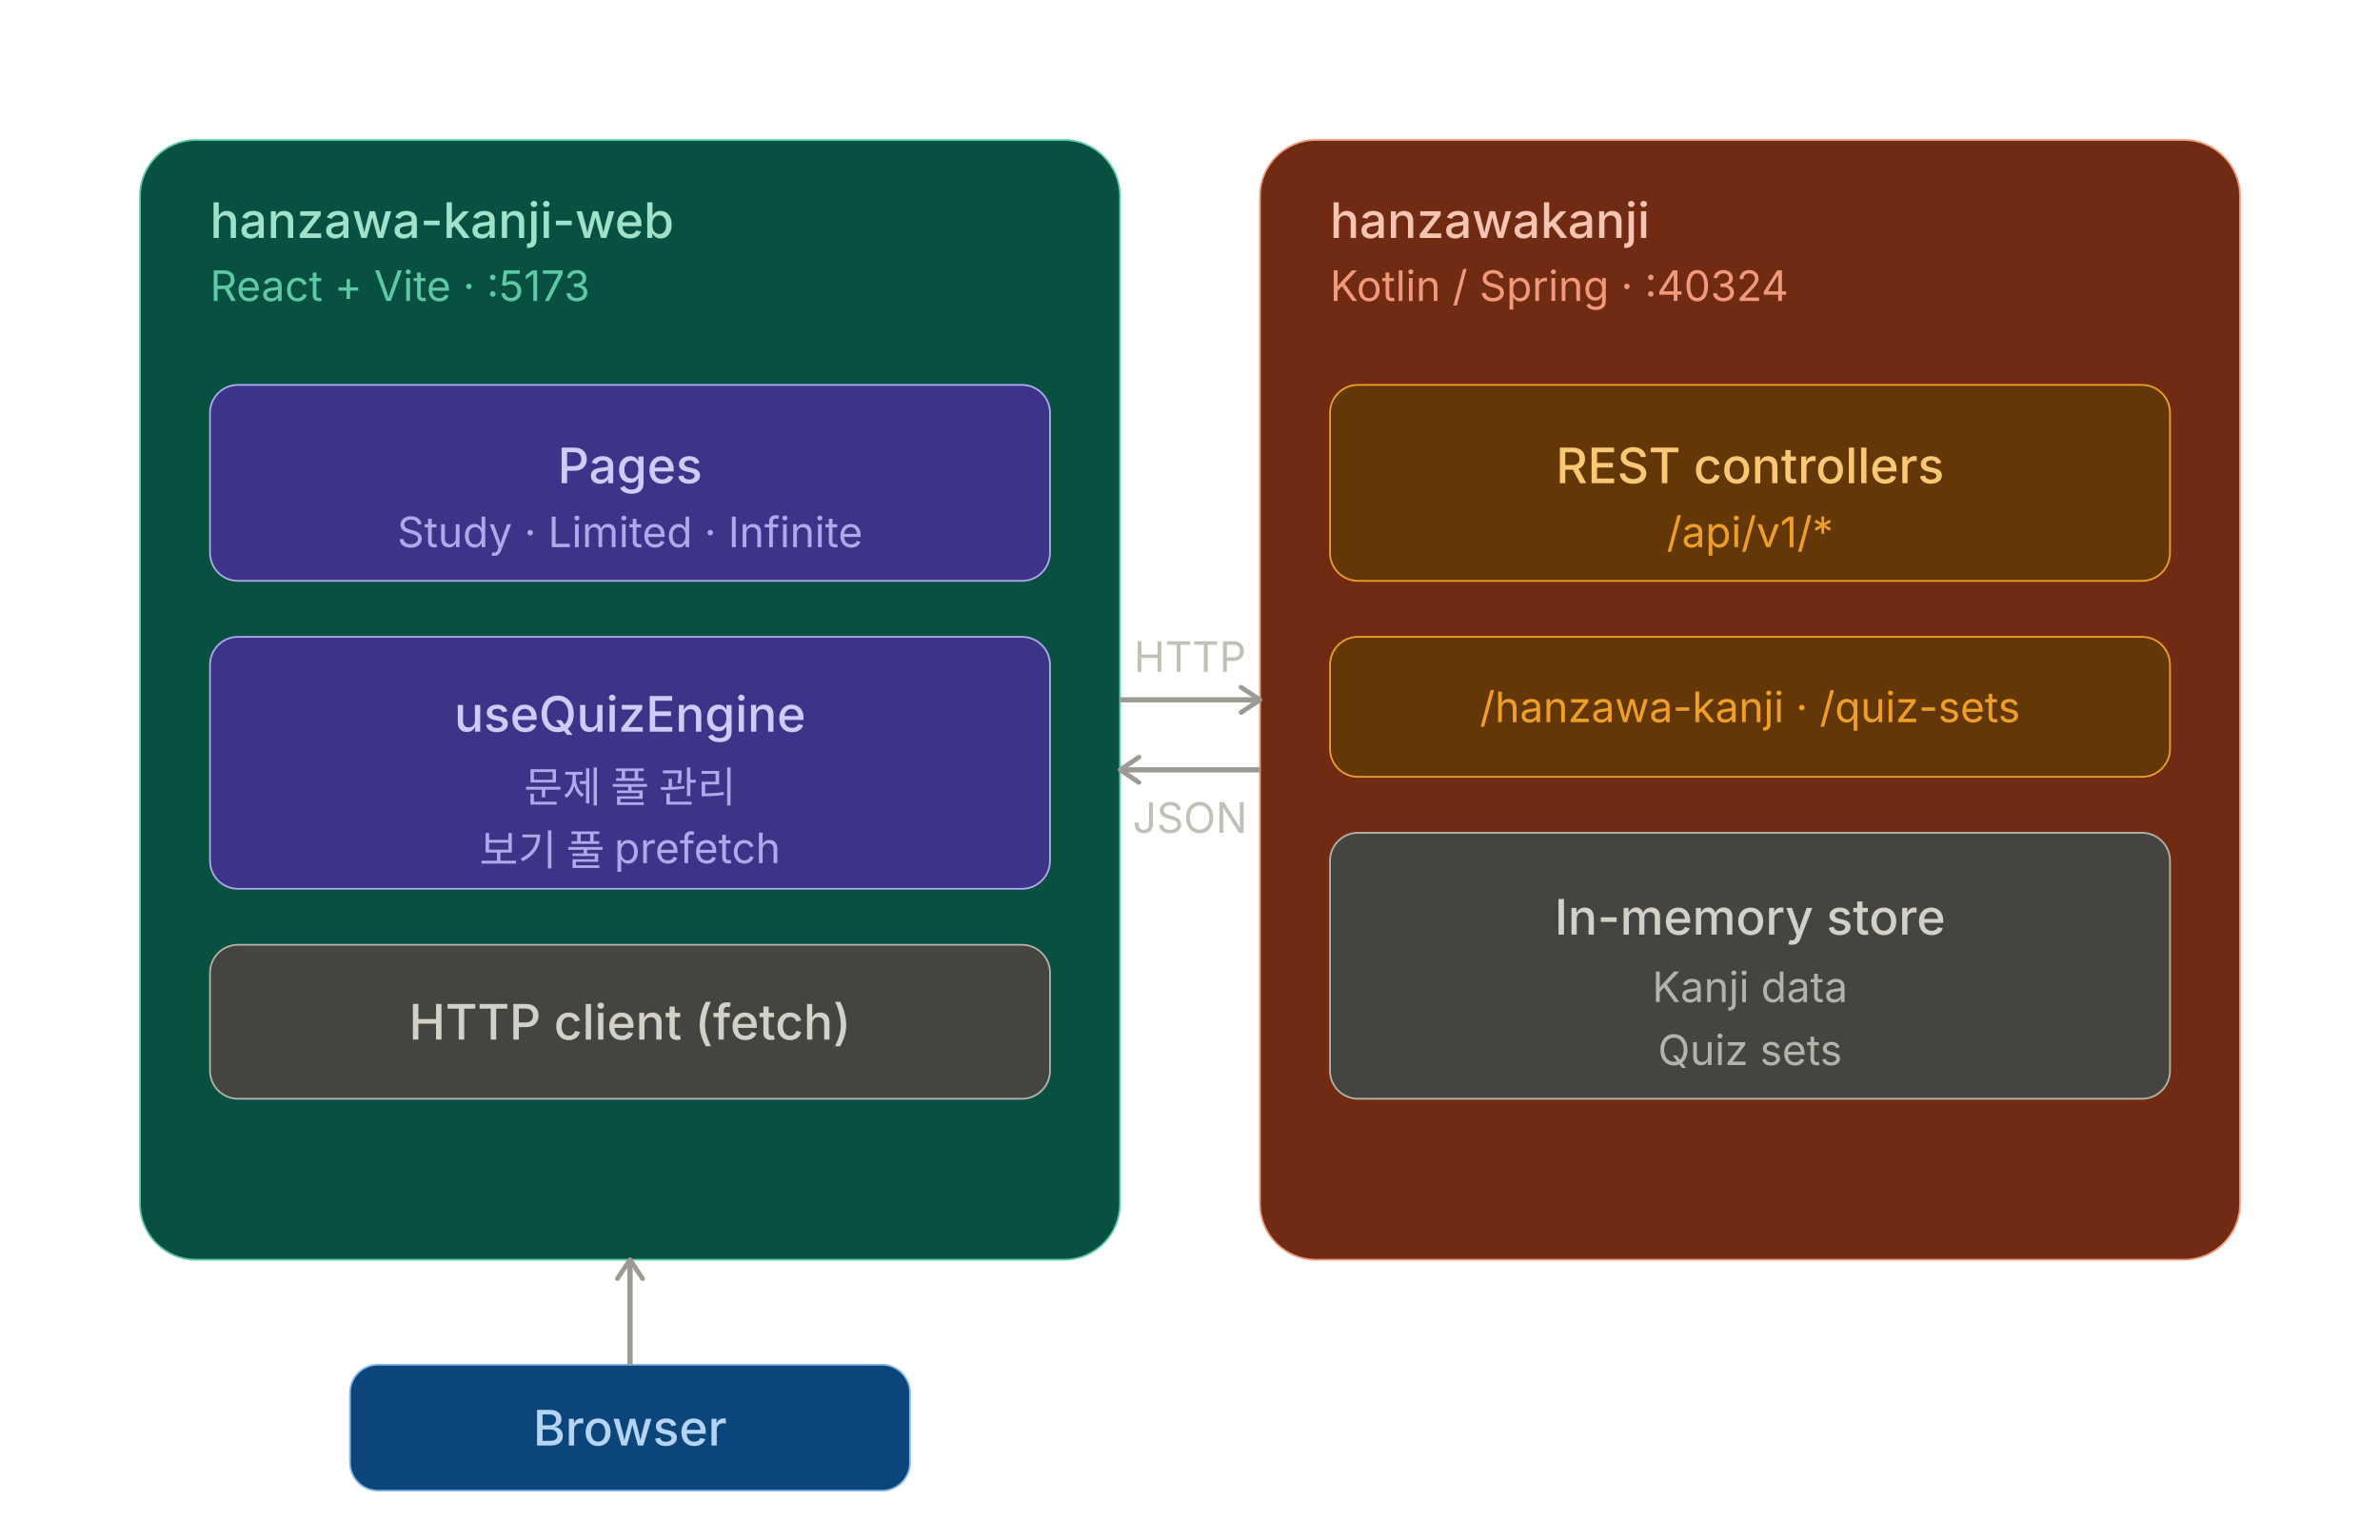
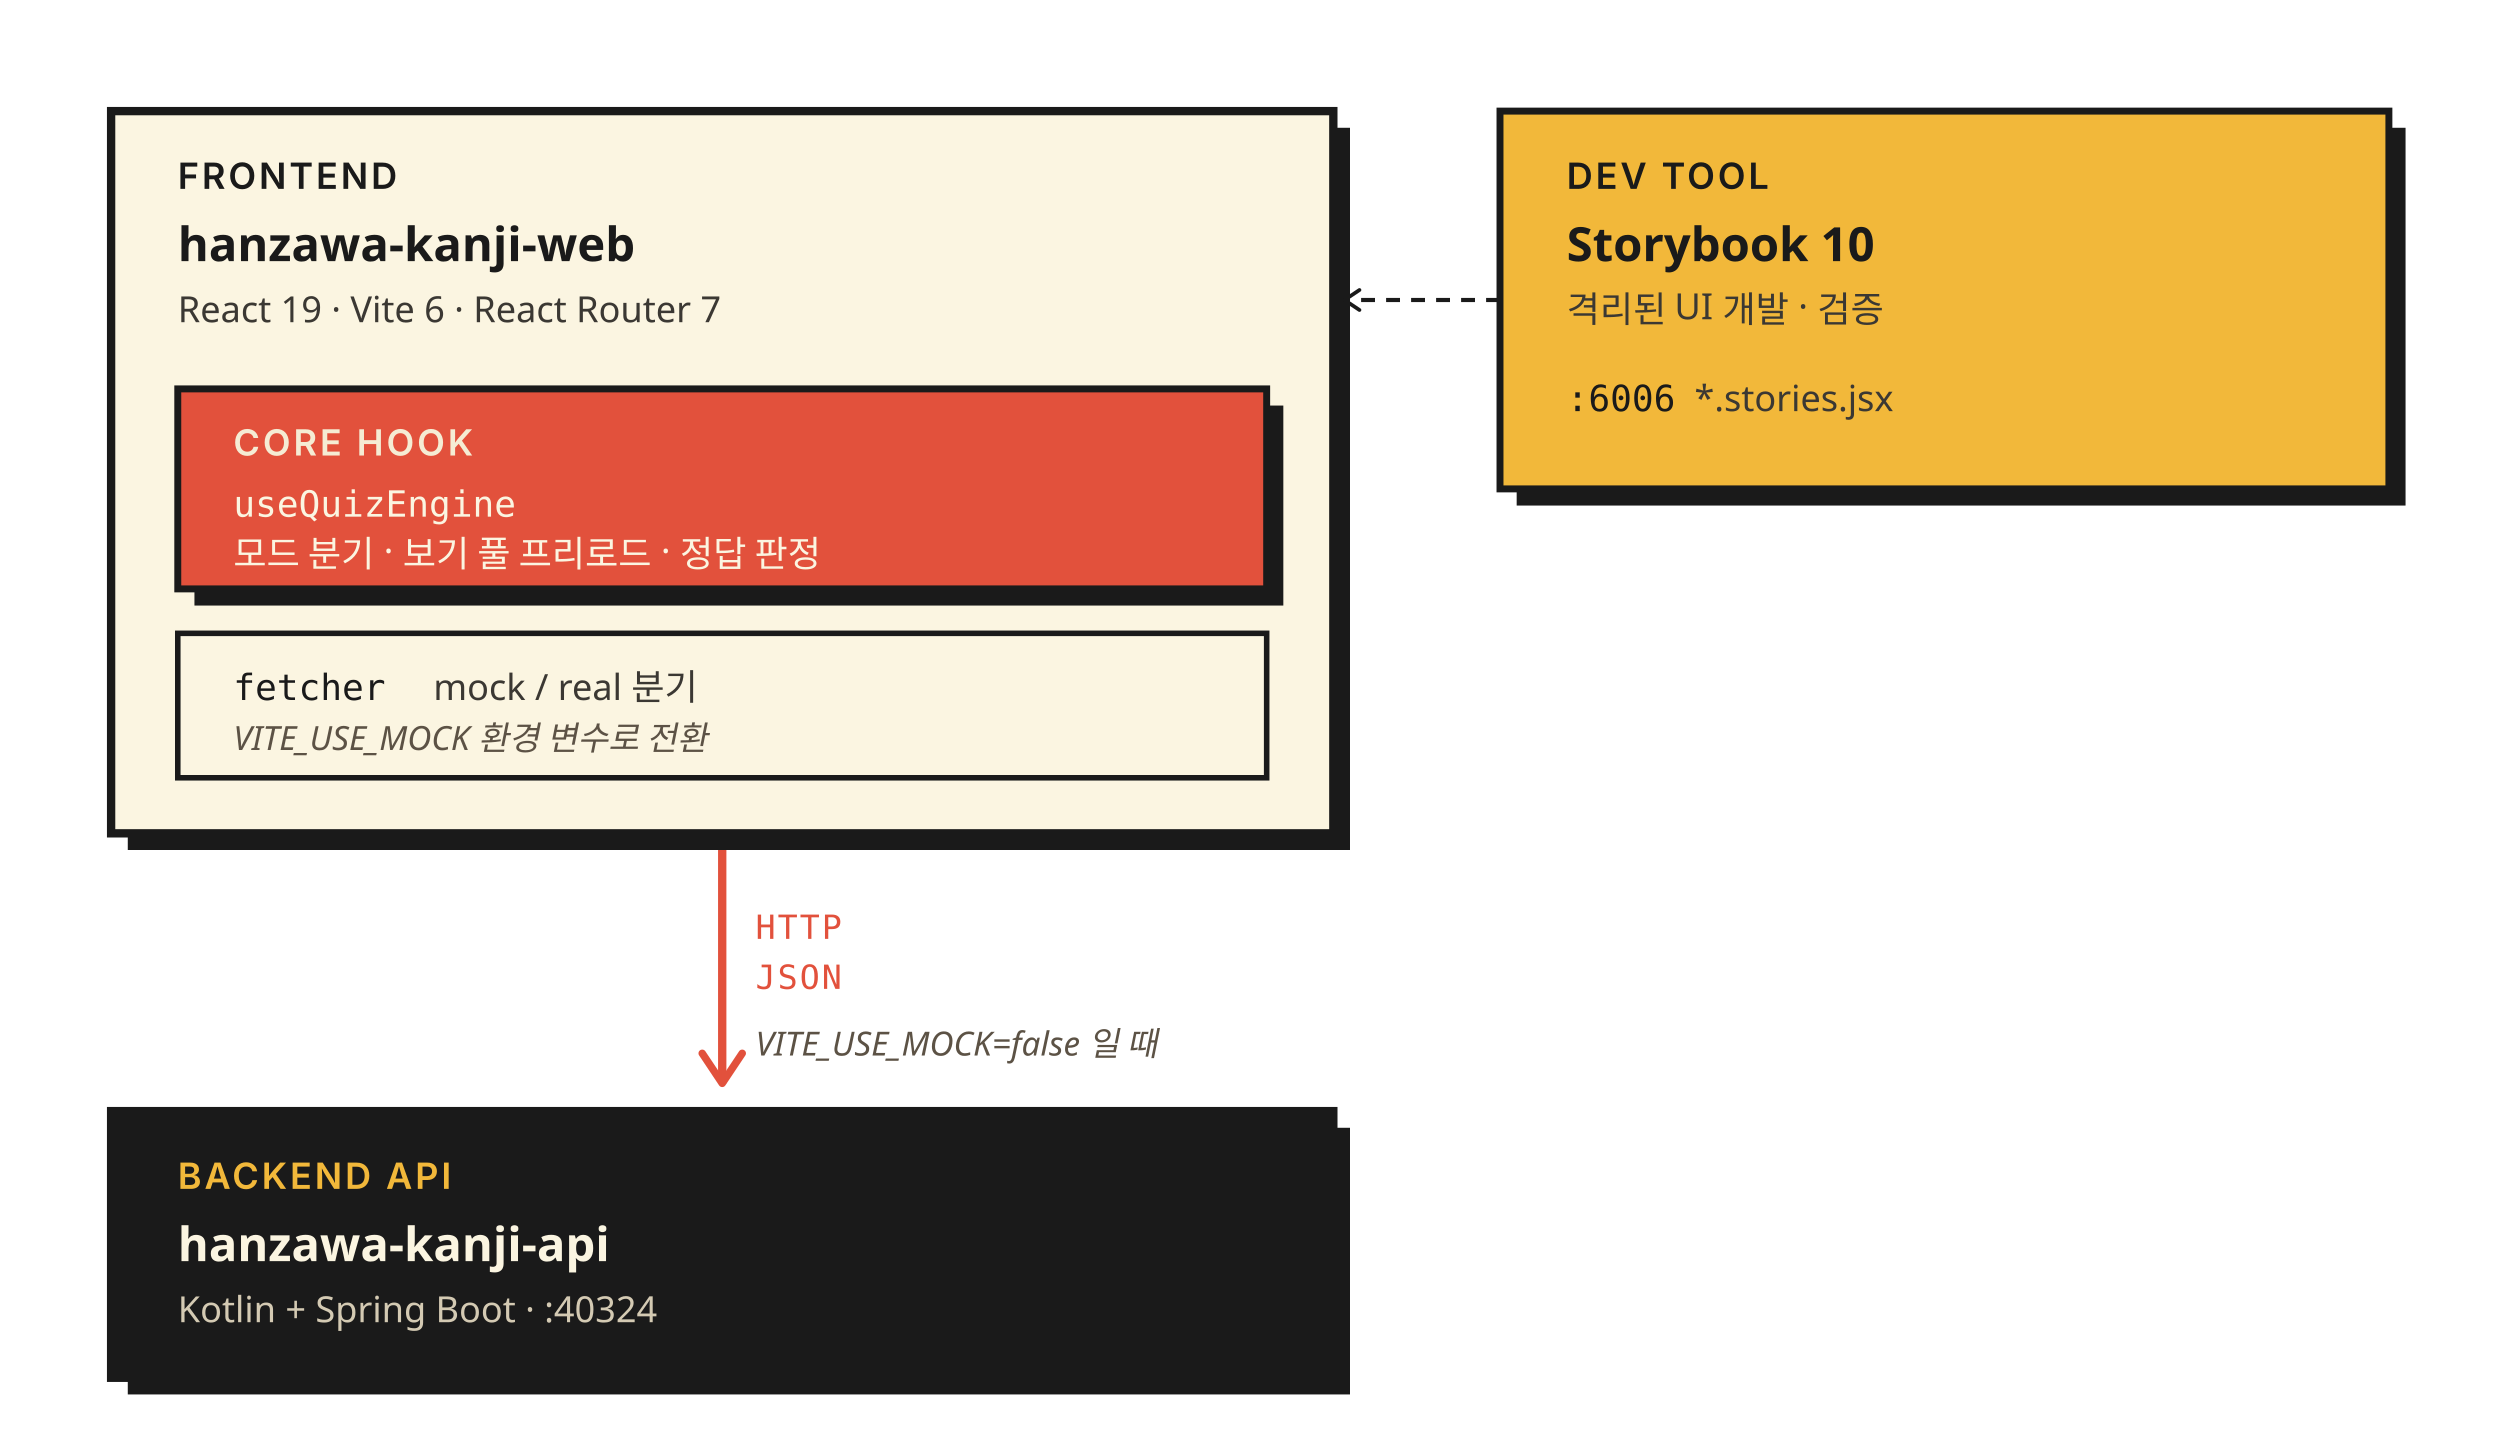
- <svg xmlns="http://www.w3.org/2000/svg" width="100%" viewBox="0 0 680 440" role="img" style="">
+ <svg xmlns="http://www.w3.org/2000/svg" viewBox="0 0 900 520" role="img" aria-label="Hanzawa-Kanji 앱 아키텍처">
  <defs>
    <marker id="arrow" viewBox="0 0 10 10" refX="8" refY="5" markerWidth="6" markerHeight="6" orient="auto-start-reverse">
      <path d="M2 1L8 5L2 9" fill="none" stroke="context-stroke" stroke-width="1.5" stroke-linecap="round" stroke-linejoin="round" />
    </marker>
+     <style>
+       .title { font: 600 13px system-ui, -apple-system, "Segoe UI", sans-serif; letter-spacing: 0.08em; }
+       .h1    { font: 600 17px system-ui, sans-serif; }
+       .body  { font: 400 13px system-ui, sans-serif; }
+       .mono  { font: 500 13px "SF Mono", Monaco, Consolas, monospace; }
+       .arr   { font: 500 12px "SF Mono", monospace; letter-spacing: 0.06em; }
+       .note  { font: 400 12px system-ui, sans-serif; font-style: italic; }
+     </style>
  </defs>
-   <g style="fill:rgb(0, 0, 0);stroke:none;color:rgb(255, 255, 255);stroke-width:1px;stroke-linecap:butt;stroke-linejoin:miter;opacity:1;font-family:&quot;Anthropic Sans&quot;, -apple-system, &quot;system-ui&quot;, &quot;Segoe UI&quot;, sans-serif;font-size:16px;font-weight:400;text-anchor:start;dominant-baseline:auto">
-     <rect x="40" y="40" width="280" height="320" rx="16" stroke-width="0.5" style="fill:rgb(8, 80, 65);stroke:rgb(93, 202, 165);color:rgb(255, 255, 255);stroke-width:0.5px;stroke-linecap:butt;stroke-linejoin:miter;opacity:1;font-family:&quot;Anthropic Sans&quot;, -apple-system, &quot;system-ui&quot;, &quot;Segoe UI&quot;, sans-serif;font-size:16px;font-weight:400;text-anchor:start;dominant-baseline:auto" />
-     <text x="60" y="68" style="fill:rgb(159, 225, 203);stroke:none;color:rgb(255, 255, 255);stroke-width:1px;stroke-linecap:butt;stroke-linejoin:miter;opacity:1;font-family:&quot;Anthropic Sans&quot;, -apple-system, &quot;system-ui&quot;, &quot;Segoe UI&quot;, sans-serif;font-size:14px;font-weight:500;text-anchor:start;dominant-baseline:auto">hanzawa-kanji-web</text>
-     <text x="60" y="86" style="fill:rgb(93, 202, 165);stroke:none;color:rgb(255, 255, 255);stroke-width:1px;stroke-linecap:butt;stroke-linejoin:miter;opacity:1;font-family:&quot;Anthropic Sans&quot;, -apple-system, &quot;system-ui&quot;, &quot;Segoe UI&quot;, sans-serif;font-size:12px;font-weight:400;text-anchor:start;dominant-baseline:auto">React + Vite · :5173</text>
+   <g>
+     <rect x="46" y="46" width="440" height="260" fill="#1a1a1a" />
+     <rect x="40" y="40" width="440" height="260" fill="#fbf5e1" stroke="#1a1a1a" stroke-width="3" />
+     <text class="title" x="64" y="68" fill="#1a1a1a">FRONTEND</text>
+     <text class="h1" x="64" y="94" fill="#1a1a1a">hanzawa-kanji-web</text>
+     <text class="body" x="64" y="116" fill="#3b3833">React 19 · Vite 6 · React Router 7</text>
+     <g>
+       <rect x="70" y="146" width="392" height="72" fill="#1a1a1a" />
+       <rect x="64" y="140" width="392" height="72" fill="#e2513c" stroke="#1a1a1a" stroke-width="2.5" />
+       <text class="title" x="84" y="164" fill="#f5ecd4">CORE HOOK</text>
+       <text class="mono" x="84" y="186" fill="#fbf5e1">useQuizEngine</text>
+       <text class="body" x="84" y="204" fill="#fbf5e1">모드 분기 · 보기 풀 프리로드 · 정답 판정</text>
+     </g>
+     <g>
+       <rect x="64" y="228" width="392" height="52" fill="#fbf5e1" stroke="#1a1a1a" stroke-width="2" />
+       <text class="mono" x="84" y="252" fill="#1a1a1a">fetcher</text>
+       <text class="body" x="156" y="252" fill="#3b3833">mock / real 분기</text>
+       <text class="note" x="84" y="270" fill="#5c5245">VITE_USE_MOCK 환경 변수로 전환</text>
+     </g>
  </g>
-   <g style="fill:rgb(0, 0, 0);stroke:none;color:rgb(255, 255, 255);stroke-width:1px;stroke-linecap:butt;stroke-linejoin:miter;opacity:1;font-family:&quot;Anthropic Sans&quot;, -apple-system, &quot;system-ui&quot;, &quot;Segoe UI&quot;, sans-serif;font-size:16px;font-weight:400;text-anchor:start;dominant-baseline:auto">
-     <rect x="60" y="110" width="240" height="56" rx="8" stroke-width="0.5" style="fill:rgb(60, 52, 137);stroke:rgb(175, 169, 236);color:rgb(255, 255, 255);stroke-width:0.5px;stroke-linecap:butt;stroke-linejoin:miter;opacity:1;font-family:&quot;Anthropic Sans&quot;, -apple-system, &quot;system-ui&quot;, &quot;Segoe UI&quot;, sans-serif;font-size:16px;font-weight:400;text-anchor:start;dominant-baseline:auto" />
-     <text x="180" y="133" text-anchor="middle" dominant-baseline="central" style="fill:rgb(206, 203, 246);stroke:none;color:rgb(255, 255, 255);stroke-width:1px;stroke-linecap:butt;stroke-linejoin:miter;opacity:1;font-family:&quot;Anthropic Sans&quot;, -apple-system, &quot;system-ui&quot;, &quot;Segoe UI&quot;, sans-serif;font-size:14px;font-weight:500;text-anchor:middle;dominant-baseline:central">Pages</text>
-     <text x="180" y="152" text-anchor="middle" dominant-baseline="central" style="fill:rgb(175, 169, 236);stroke:none;color:rgb(255, 255, 255);stroke-width:1px;stroke-linecap:butt;stroke-linejoin:miter;opacity:1;font-family:&quot;Anthropic Sans&quot;, -apple-system, &quot;system-ui&quot;, &quot;Segoe UI&quot;, sans-serif;font-size:12px;font-weight:400;text-anchor:middle;dominant-baseline:central">Study · Limited · Infinite</text>
+   <g>
+     <rect x="546" y="46" width="320" height="136" fill="#1a1a1a" />
+     <rect x="540" y="40" width="320" height="136" fill="#f2b83a" stroke="#1a1a1a" stroke-width="2.5" />
+     <text class="title" x="564" y="68" fill="#1a1a1a">DEV TOOL</text>
+     <text class="h1" x="564" y="94" fill="#1a1a1a">Storybook 10</text>
+     <text class="body" x="564" y="116" fill="#3b3833">격리된 UI 개발 · 검증</text>
+     <text class="mono" x="564" y="148" fill="#1a1a1a">:6006</text>
+     <text class="body" x="610" y="148" fill="#3b3833">*.stories.jsx</text>
  </g>
-   <g style="fill:rgb(0, 0, 0);stroke:none;color:rgb(255, 255, 255);stroke-width:1px;stroke-linecap:butt;stroke-linejoin:miter;opacity:1;font-family:&quot;Anthropic Sans&quot;, -apple-system, &quot;system-ui&quot;, &quot;Segoe UI&quot;, sans-serif;font-size:16px;font-weight:400;text-anchor:start;dominant-baseline:auto">
-     <rect x="60" y="182" width="240" height="72" rx="8" stroke-width="0.5" style="fill:rgb(60, 52, 137);stroke:rgb(175, 169, 236);color:rgb(255, 255, 255);stroke-width:0.5px;stroke-linecap:butt;stroke-linejoin:miter;opacity:1;font-family:&quot;Anthropic Sans&quot;, -apple-system, &quot;system-ui&quot;, &quot;Segoe UI&quot;, sans-serif;font-size:16px;font-weight:400;text-anchor:start;dominant-baseline:auto" />
-     <text x="180" y="204" text-anchor="middle" dominant-baseline="central" style="fill:rgb(206, 203, 246);stroke:none;color:rgb(255, 255, 255);stroke-width:1px;stroke-linecap:butt;stroke-linejoin:miter;opacity:1;font-family:&quot;Anthropic Sans&quot;, -apple-system, &quot;system-ui&quot;, &quot;Segoe UI&quot;, sans-serif;font-size:14px;font-weight:500;text-anchor:middle;dominant-baseline:central">useQuizEngine</text>
-     <text x="180" y="224" text-anchor="middle" dominant-baseline="central" style="fill:rgb(175, 169, 236);stroke:none;color:rgb(255, 255, 255);stroke-width:1px;stroke-linecap:butt;stroke-linejoin:miter;opacity:1;font-family:&quot;Anthropic Sans&quot;, -apple-system, &quot;system-ui&quot;, &quot;Segoe UI&quot;, sans-serif;font-size:12px;font-weight:400;text-anchor:middle;dominant-baseline:central">문제 풀 관리</text>
-     <text x="180" y="242" text-anchor="middle" dominant-baseline="central" style="fill:rgb(175, 169, 236);stroke:none;color:rgb(255, 255, 255);stroke-width:1px;stroke-linecap:butt;stroke-linejoin:miter;opacity:1;font-family:&quot;Anthropic Sans&quot;, -apple-system, &quot;system-ui&quot;, &quot;Segoe UI&quot;, sans-serif;font-size:12px;font-weight:400;text-anchor:middle;dominant-baseline:central">보기 풀 prefetch</text>
+   <line x1="540" y1="108" x2="484" y2="108" stroke="#1a1a1a" stroke-width="1.5" stroke-dasharray="5 4" marker-end="url(#arrow)" />
+   <line x1="260" y1="306" x2="260" y2="390" stroke="#e2513c" stroke-width="3" marker-end="url(#arrow)" />
+   <text class="arr" x="272" y="338" fill="#e2513c">HTTP</text>
+   <text class="arr" x="272" y="356" fill="#e2513c">JSON</text>
+   <text class="note" x="272" y="380" fill="#5c5245">VITE_USE_MOCK=false 일 때</text>
+   <g>
+     <rect x="46" y="406" width="440" height="96" fill="#1a1a1a" />
+     <rect x="40" y="400" width="440" height="96" fill="#1a1a1a" stroke="#1a1a1a" stroke-width="3" />
+     <text class="title" x="64" y="428" fill="#f2b83a">BACKEND API</text>
+     <text class="h1" x="64" y="454" fill="#fbf5e1">hanzawa-kanji-api</text>
+     <text class="body" x="64" y="476" fill="#d4cab3">Kotlin + Spring Boot · :40324</text>
  </g>
-   <g style="fill:rgb(0, 0, 0);stroke:none;color:rgb(255, 255, 255);stroke-width:1px;stroke-linecap:butt;stroke-linejoin:miter;opacity:1;font-family:&quot;Anthropic Sans&quot;, -apple-system, &quot;system-ui&quot;, &quot;Segoe UI&quot;, sans-serif;font-size:16px;font-weight:400;text-anchor:start;dominant-baseline:auto">
-     <rect x="60" y="270" width="240" height="44" rx="8" stroke-width="0.5" style="fill:rgb(68, 68, 65);stroke:rgb(180, 178, 169);color:rgb(255, 255, 255);stroke-width:0.5px;stroke-linecap:butt;stroke-linejoin:miter;opacity:1;font-family:&quot;Anthropic Sans&quot;, -apple-system, &quot;system-ui&quot;, &quot;Segoe UI&quot;, sans-serif;font-size:16px;font-weight:400;text-anchor:start;dominant-baseline:auto" />
-     <text x="180" y="292" text-anchor="middle" dominant-baseline="central" style="fill:rgb(211, 209, 199);stroke:none;color:rgb(255, 255, 255);stroke-width:1px;stroke-linecap:butt;stroke-linejoin:miter;opacity:1;font-family:&quot;Anthropic Sans&quot;, -apple-system, &quot;system-ui&quot;, &quot;Segoe UI&quot;, sans-serif;font-size:14px;font-weight:500;text-anchor:middle;dominant-baseline:central">HTTP client (fetch)</text>
-   </g>
-   <g style="fill:rgb(0, 0, 0);stroke:none;color:rgb(255, 255, 255);stroke-width:1px;stroke-linecap:butt;stroke-linejoin:miter;opacity:1;font-family:&quot;Anthropic Sans&quot;, -apple-system, &quot;system-ui&quot;, &quot;Segoe UI&quot;, sans-serif;font-size:16px;font-weight:400;text-anchor:start;dominant-baseline:auto">
-     <rect x="360" y="40" width="280" height="320" rx="16" stroke-width="0.5" style="fill:rgb(113, 43, 19);stroke:rgb(240, 153, 123);color:rgb(255, 255, 255);stroke-width:0.5px;stroke-linecap:butt;stroke-linejoin:miter;opacity:1;font-family:&quot;Anthropic Sans&quot;, -apple-system, &quot;system-ui&quot;, &quot;Segoe UI&quot;, sans-serif;font-size:16px;font-weight:400;text-anchor:start;dominant-baseline:auto" />
-     <text x="380" y="68" style="fill:rgb(245, 196, 179);stroke:none;color:rgb(255, 255, 255);stroke-width:1px;stroke-linecap:butt;stroke-linejoin:miter;opacity:1;font-family:&quot;Anthropic Sans&quot;, -apple-system, &quot;system-ui&quot;, &quot;Segoe UI&quot;, sans-serif;font-size:14px;font-weight:500;text-anchor:start;dominant-baseline:auto">hanzawakanji</text>
-     <text x="380" y="86" style="fill:rgb(240, 153, 123);stroke:none;color:rgb(255, 255, 255);stroke-width:1px;stroke-linecap:butt;stroke-linejoin:miter;opacity:1;font-family:&quot;Anthropic Sans&quot;, -apple-system, &quot;system-ui&quot;, &quot;Segoe UI&quot;, sans-serif;font-size:12px;font-weight:400;text-anchor:start;dominant-baseline:auto">Kotlin / Spring · :40324</text>
-   </g>
-   <g style="fill:rgb(0, 0, 0);stroke:none;color:rgb(255, 255, 255);stroke-width:1px;stroke-linecap:butt;stroke-linejoin:miter;opacity:1;font-family:&quot;Anthropic Sans&quot;, -apple-system, &quot;system-ui&quot;, &quot;Segoe UI&quot;, sans-serif;font-size:16px;font-weight:400;text-anchor:start;dominant-baseline:auto">
-     <rect x="380" y="110" width="240" height="56" rx="8" stroke-width="0.5" style="fill:rgb(99, 56, 6);stroke:rgb(239, 159, 39);color:rgb(255, 255, 255);stroke-width:0.5px;stroke-linecap:butt;stroke-linejoin:miter;opacity:1;font-family:&quot;Anthropic Sans&quot;, -apple-system, &quot;system-ui&quot;, &quot;Segoe UI&quot;, sans-serif;font-size:16px;font-weight:400;text-anchor:start;dominant-baseline:auto" />
-     <text x="500" y="133" text-anchor="middle" dominant-baseline="central" style="fill:rgb(250, 199, 117);stroke:none;color:rgb(255, 255, 255);stroke-width:1px;stroke-linecap:butt;stroke-linejoin:miter;opacity:1;font-family:&quot;Anthropic Sans&quot;, -apple-system, &quot;system-ui&quot;, &quot;Segoe UI&quot;, sans-serif;font-size:14px;font-weight:500;text-anchor:middle;dominant-baseline:central">REST controllers</text>
-     <text x="500" y="152" text-anchor="middle" dominant-baseline="central" style="fill:rgb(239, 159, 39);stroke:none;color:rgb(255, 255, 255);stroke-width:1px;stroke-linecap:butt;stroke-linejoin:miter;opacity:1;font-family:&quot;Anthropic Sans&quot;, -apple-system, &quot;system-ui&quot;, &quot;Segoe UI&quot;, sans-serif;font-size:12px;font-weight:400;text-anchor:middle;dominant-baseline:central">/api/v1/*</text>
-   </g>
-   <g style="fill:rgb(0, 0, 0);stroke:none;color:rgb(255, 255, 255);stroke-width:1px;stroke-linecap:butt;stroke-linejoin:miter;opacity:1;font-family:&quot;Anthropic Sans&quot;, -apple-system, &quot;system-ui&quot;, &quot;Segoe UI&quot;, sans-serif;font-size:16px;font-weight:400;text-anchor:start;dominant-baseline:auto">
-     <rect x="380" y="182" width="240" height="40" rx="8" stroke-width="0.5" style="fill:rgb(99, 56, 6);stroke:rgb(239, 159, 39);color:rgb(255, 255, 255);stroke-width:0.5px;stroke-linecap:butt;stroke-linejoin:miter;opacity:1;font-family:&quot;Anthropic Sans&quot;, -apple-system, &quot;system-ui&quot;, &quot;Segoe UI&quot;, sans-serif;font-size:16px;font-weight:400;text-anchor:start;dominant-baseline:auto" />
-     <text x="500" y="202" text-anchor="middle" dominant-baseline="central" style="fill:rgb(239, 159, 39);stroke:none;color:rgb(255, 255, 255);stroke-width:1px;stroke-linecap:butt;stroke-linejoin:miter;opacity:1;font-family:&quot;Anthropic Sans&quot;, -apple-system, &quot;system-ui&quot;, &quot;Segoe UI&quot;, sans-serif;font-size:12px;font-weight:400;text-anchor:middle;dominant-baseline:central">/hanzawa-kanji   ·   /quiz-sets</text>
-   </g>
-   <g style="fill:rgb(0, 0, 0);stroke:none;color:rgb(255, 255, 255);stroke-width:1px;stroke-linecap:butt;stroke-linejoin:miter;opacity:1;font-family:&quot;Anthropic Sans&quot;, -apple-system, &quot;system-ui&quot;, &quot;Segoe UI&quot;, sans-serif;font-size:16px;font-weight:400;text-anchor:start;dominant-baseline:auto">
-     <rect x="380" y="238" width="240" height="76" rx="8" stroke-width="0.5" style="fill:rgb(68, 68, 65);stroke:rgb(180, 178, 169);color:rgb(255, 255, 255);stroke-width:0.5px;stroke-linecap:butt;stroke-linejoin:miter;opacity:1;font-family:&quot;Anthropic Sans&quot;, -apple-system, &quot;system-ui&quot;, &quot;Segoe UI&quot;, sans-serif;font-size:16px;font-weight:400;text-anchor:start;dominant-baseline:auto" />
-     <text x="500" y="262" text-anchor="middle" dominant-baseline="central" style="fill:rgb(211, 209, 199);stroke:none;color:rgb(255, 255, 255);stroke-width:1px;stroke-linecap:butt;stroke-linejoin:miter;opacity:1;font-family:&quot;Anthropic Sans&quot;, -apple-system, &quot;system-ui&quot;, &quot;Segoe UI&quot;, sans-serif;font-size:14px;font-weight:500;text-anchor:middle;dominant-baseline:central">In-memory store</text>
-     <text x="500" y="282" text-anchor="middle" dominant-baseline="central" style="fill:rgb(180, 178, 169);stroke:none;color:rgb(255, 255, 255);stroke-width:1px;stroke-linecap:butt;stroke-linejoin:miter;opacity:1;font-family:&quot;Anthropic Sans&quot;, -apple-system, &quot;system-ui&quot;, &quot;Segoe UI&quot;, sans-serif;font-size:12px;font-weight:400;text-anchor:middle;dominant-baseline:central">Kanji data</text>
-     <text x="500" y="300" text-anchor="middle" dominant-baseline="central" style="fill:rgb(180, 178, 169);stroke:none;color:rgb(255, 255, 255);stroke-width:1px;stroke-linecap:butt;stroke-linejoin:miter;opacity:1;font-family:&quot;Anthropic Sans&quot;, -apple-system, &quot;system-ui&quot;, &quot;Segoe UI&quot;, sans-serif;font-size:12px;font-weight:400;text-anchor:middle;dominant-baseline:central">Quiz sets</text>
-   </g>
-   <line x1="320" y1="200" x2="360" y2="200" marker-end="url(#arrow)" stroke="#534AB7" style="fill:none;stroke:rgb(156, 154, 146);color:rgb(255, 255, 255);stroke-width:1.5px;stroke-linecap:butt;stroke-linejoin:miter;opacity:1;font-family:&quot;Anthropic Sans&quot;, -apple-system, &quot;system-ui&quot;, &quot;Segoe UI&quot;, sans-serif;font-size:16px;font-weight:400;text-anchor:start;dominant-baseline:auto" />
-   <line x1="360" y1="220" x2="320" y2="220" marker-end="url(#arrow)" stroke="#534AB7" style="fill:none;stroke:rgb(156, 154, 146);color:rgb(255, 255, 255);stroke-width:1.5px;stroke-linecap:butt;stroke-linejoin:miter;opacity:1;font-family:&quot;Anthropic Sans&quot;, -apple-system, &quot;system-ui&quot;, &quot;Segoe UI&quot;, sans-serif;font-size:16px;font-weight:400;text-anchor:start;dominant-baseline:auto" />
-   <text x="340" y="192" text-anchor="middle" style="fill:rgb(194, 192, 182);stroke:none;color:rgb(255, 255, 255);stroke-width:1px;stroke-linecap:butt;stroke-linejoin:miter;opacity:1;font-family:&quot;Anthropic Sans&quot;, -apple-system, &quot;system-ui&quot;, &quot;Segoe UI&quot;, sans-serif;font-size:12px;font-weight:400;text-anchor:middle;dominant-baseline:auto">HTTP</text>
-   <text x="340" y="238" text-anchor="middle" style="fill:rgb(194, 192, 182);stroke:none;color:rgb(255, 255, 255);stroke-width:1px;stroke-linecap:butt;stroke-linejoin:miter;opacity:1;font-family:&quot;Anthropic Sans&quot;, -apple-system, &quot;system-ui&quot;, &quot;Segoe UI&quot;, sans-serif;font-size:12px;font-weight:400;text-anchor:middle;dominant-baseline:auto">JSON</text>
-   <g style="fill:rgb(0, 0, 0);stroke:none;color:rgb(255, 255, 255);stroke-width:1px;stroke-linecap:butt;stroke-linejoin:miter;opacity:1;font-family:&quot;Anthropic Sans&quot;, -apple-system, &quot;system-ui&quot;, &quot;Segoe UI&quot;, sans-serif;font-size:16px;font-weight:400;text-anchor:start;dominant-baseline:auto">
-     <rect x="100" y="390" width="160" height="36" rx="8" stroke-width="0.5" style="fill:rgb(12, 68, 124);stroke:rgb(133, 183, 235);color:rgb(255, 255, 255);stroke-width:0.5px;stroke-linecap:butt;stroke-linejoin:miter;opacity:1;font-family:&quot;Anthropic Sans&quot;, -apple-system, &quot;system-ui&quot;, &quot;Segoe UI&quot;, sans-serif;font-size:16px;font-weight:400;text-anchor:start;dominant-baseline:auto" />
-     <text x="180" y="408" text-anchor="middle" dominant-baseline="central" style="fill:rgb(181, 212, 244);stroke:none;color:rgb(255, 255, 255);stroke-width:1px;stroke-linecap:butt;stroke-linejoin:miter;opacity:1;font-family:&quot;Anthropic Sans&quot;, -apple-system, &quot;system-ui&quot;, &quot;Segoe UI&quot;, sans-serif;font-size:14px;font-weight:500;text-anchor:middle;dominant-baseline:central">Browser</text>
-   </g>
-   <line x1="180" y1="390" x2="180" y2="360" marker-end="url(#arrow)" style="fill:none;stroke:rgb(156, 154, 146);color:rgb(255, 255, 255);stroke-width:1.5px;stroke-linecap:butt;stroke-linejoin:miter;opacity:1;font-family:&quot;Anthropic Sans&quot;, -apple-system, &quot;system-ui&quot;, &quot;Segoe UI&quot;, sans-serif;font-size:16px;font-weight:400;text-anchor:start;dominant-baseline:auto" />
</svg>
